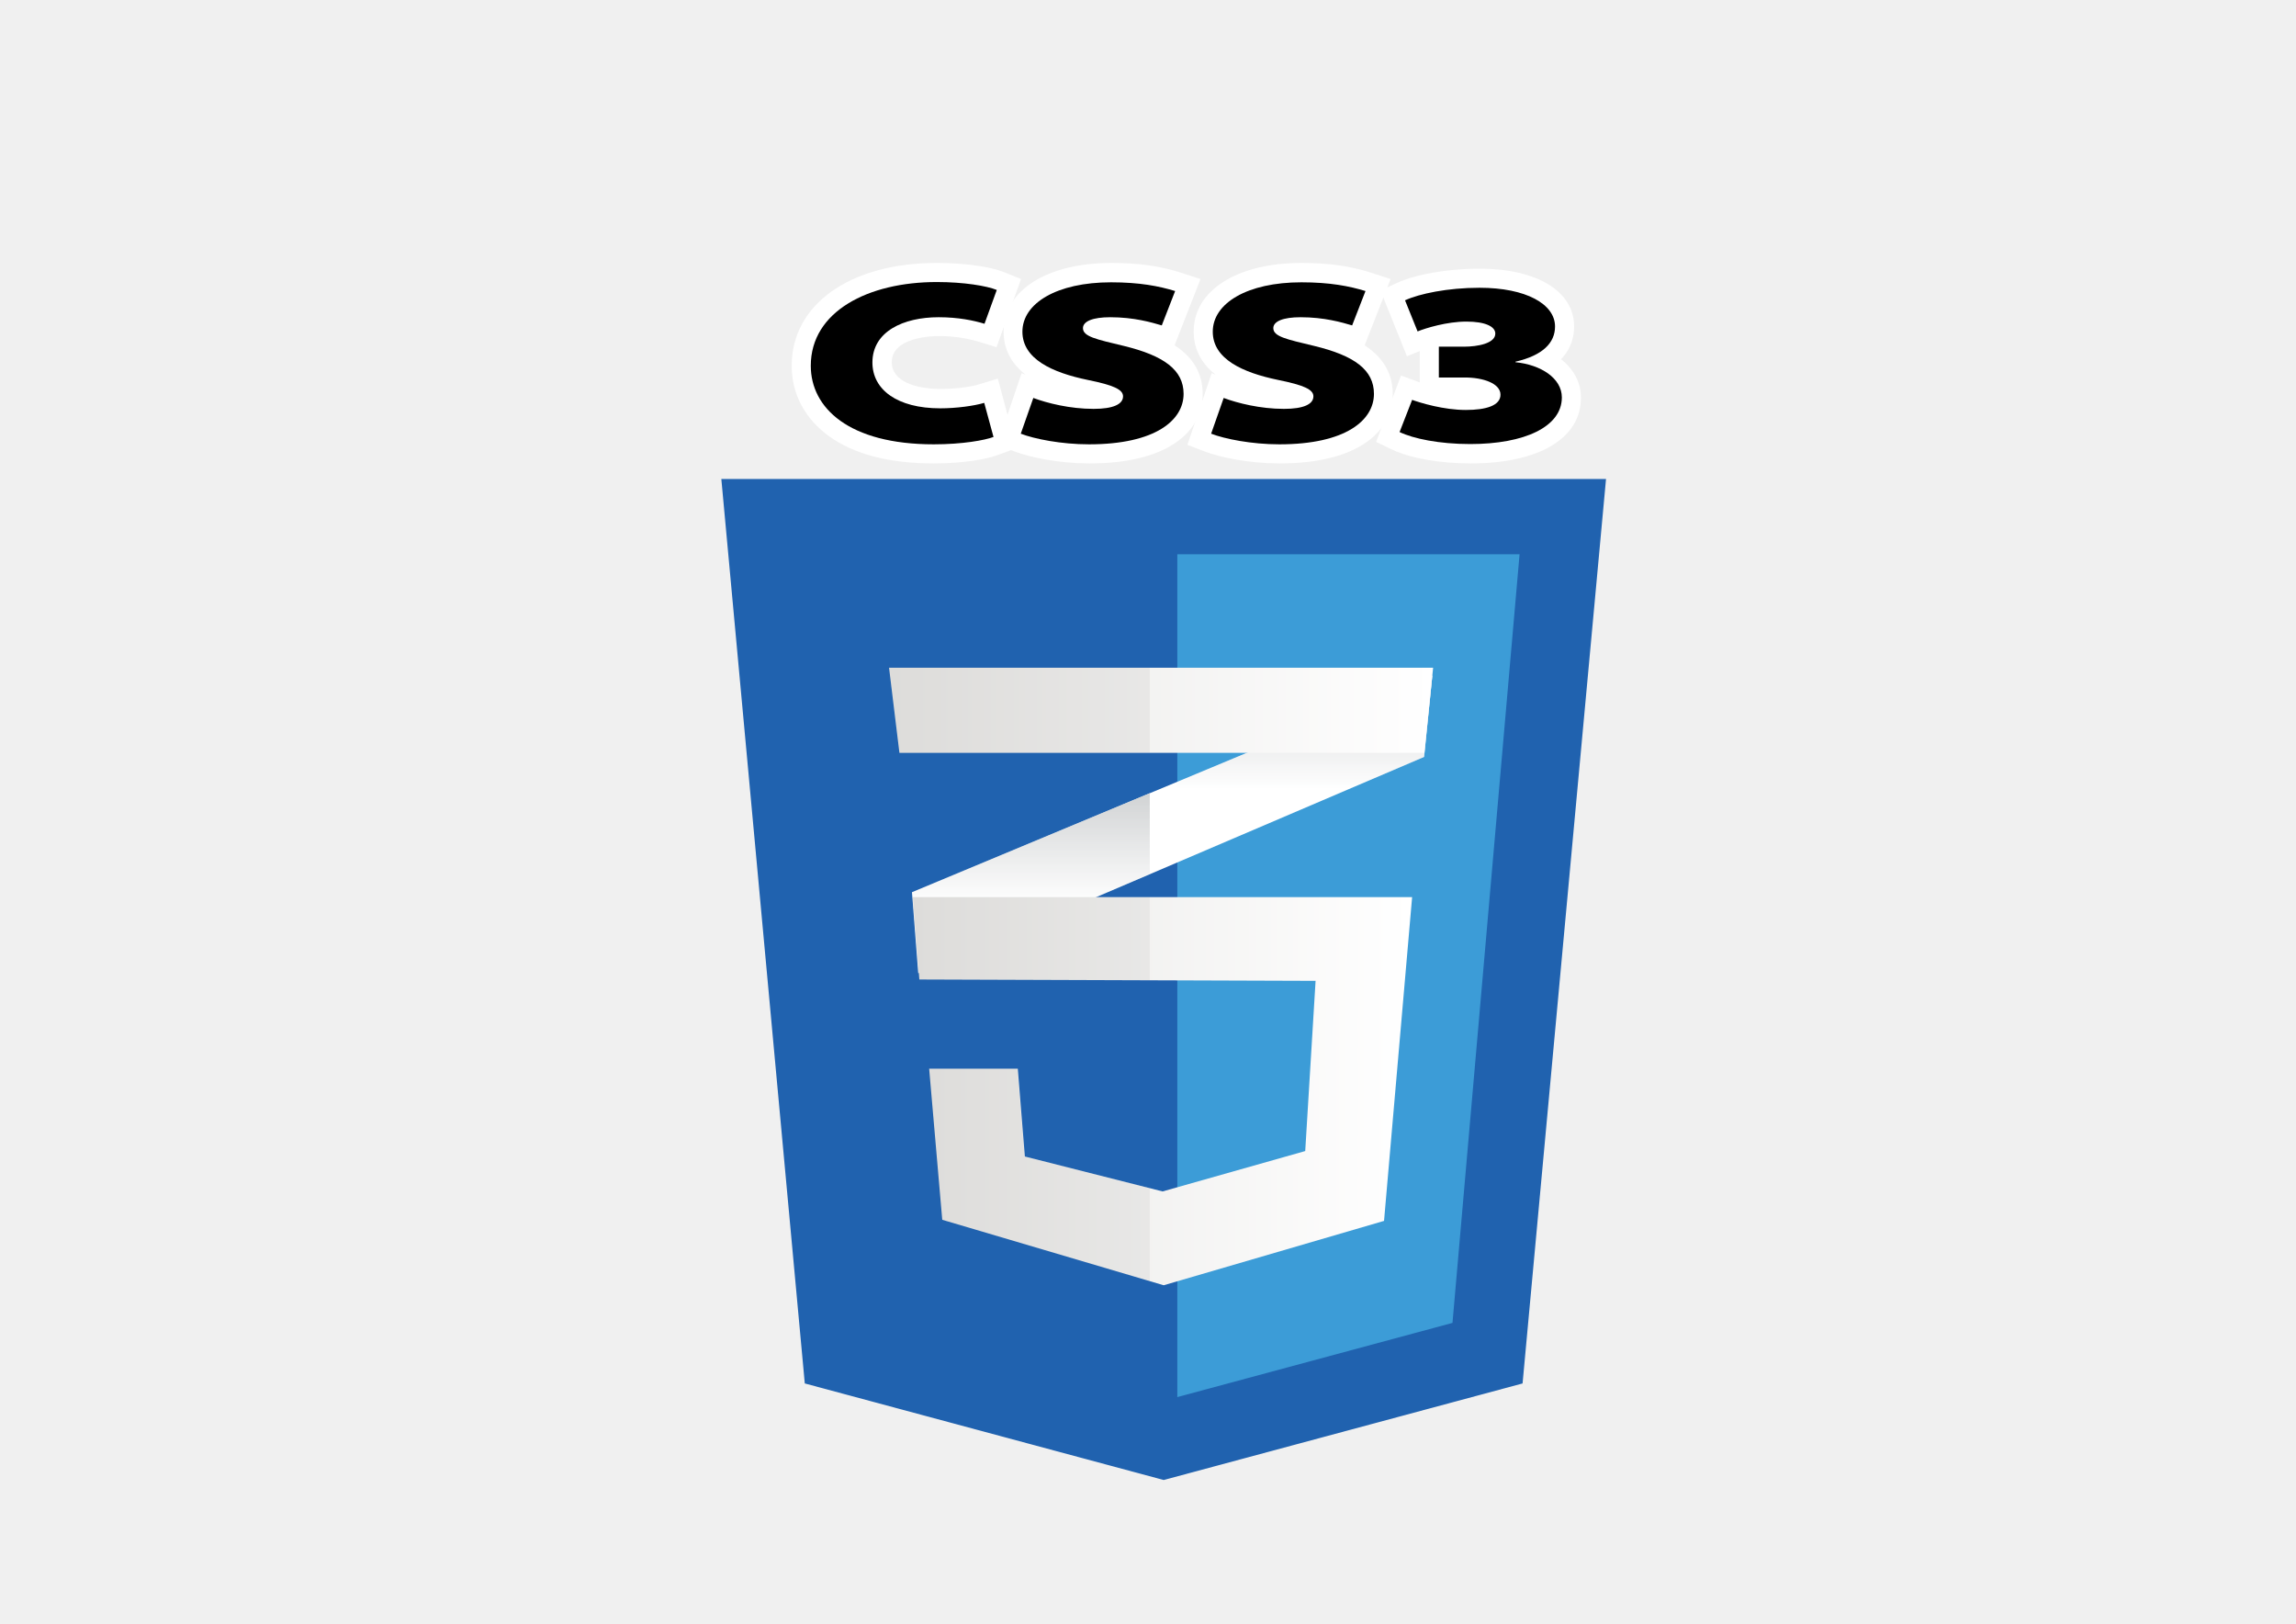
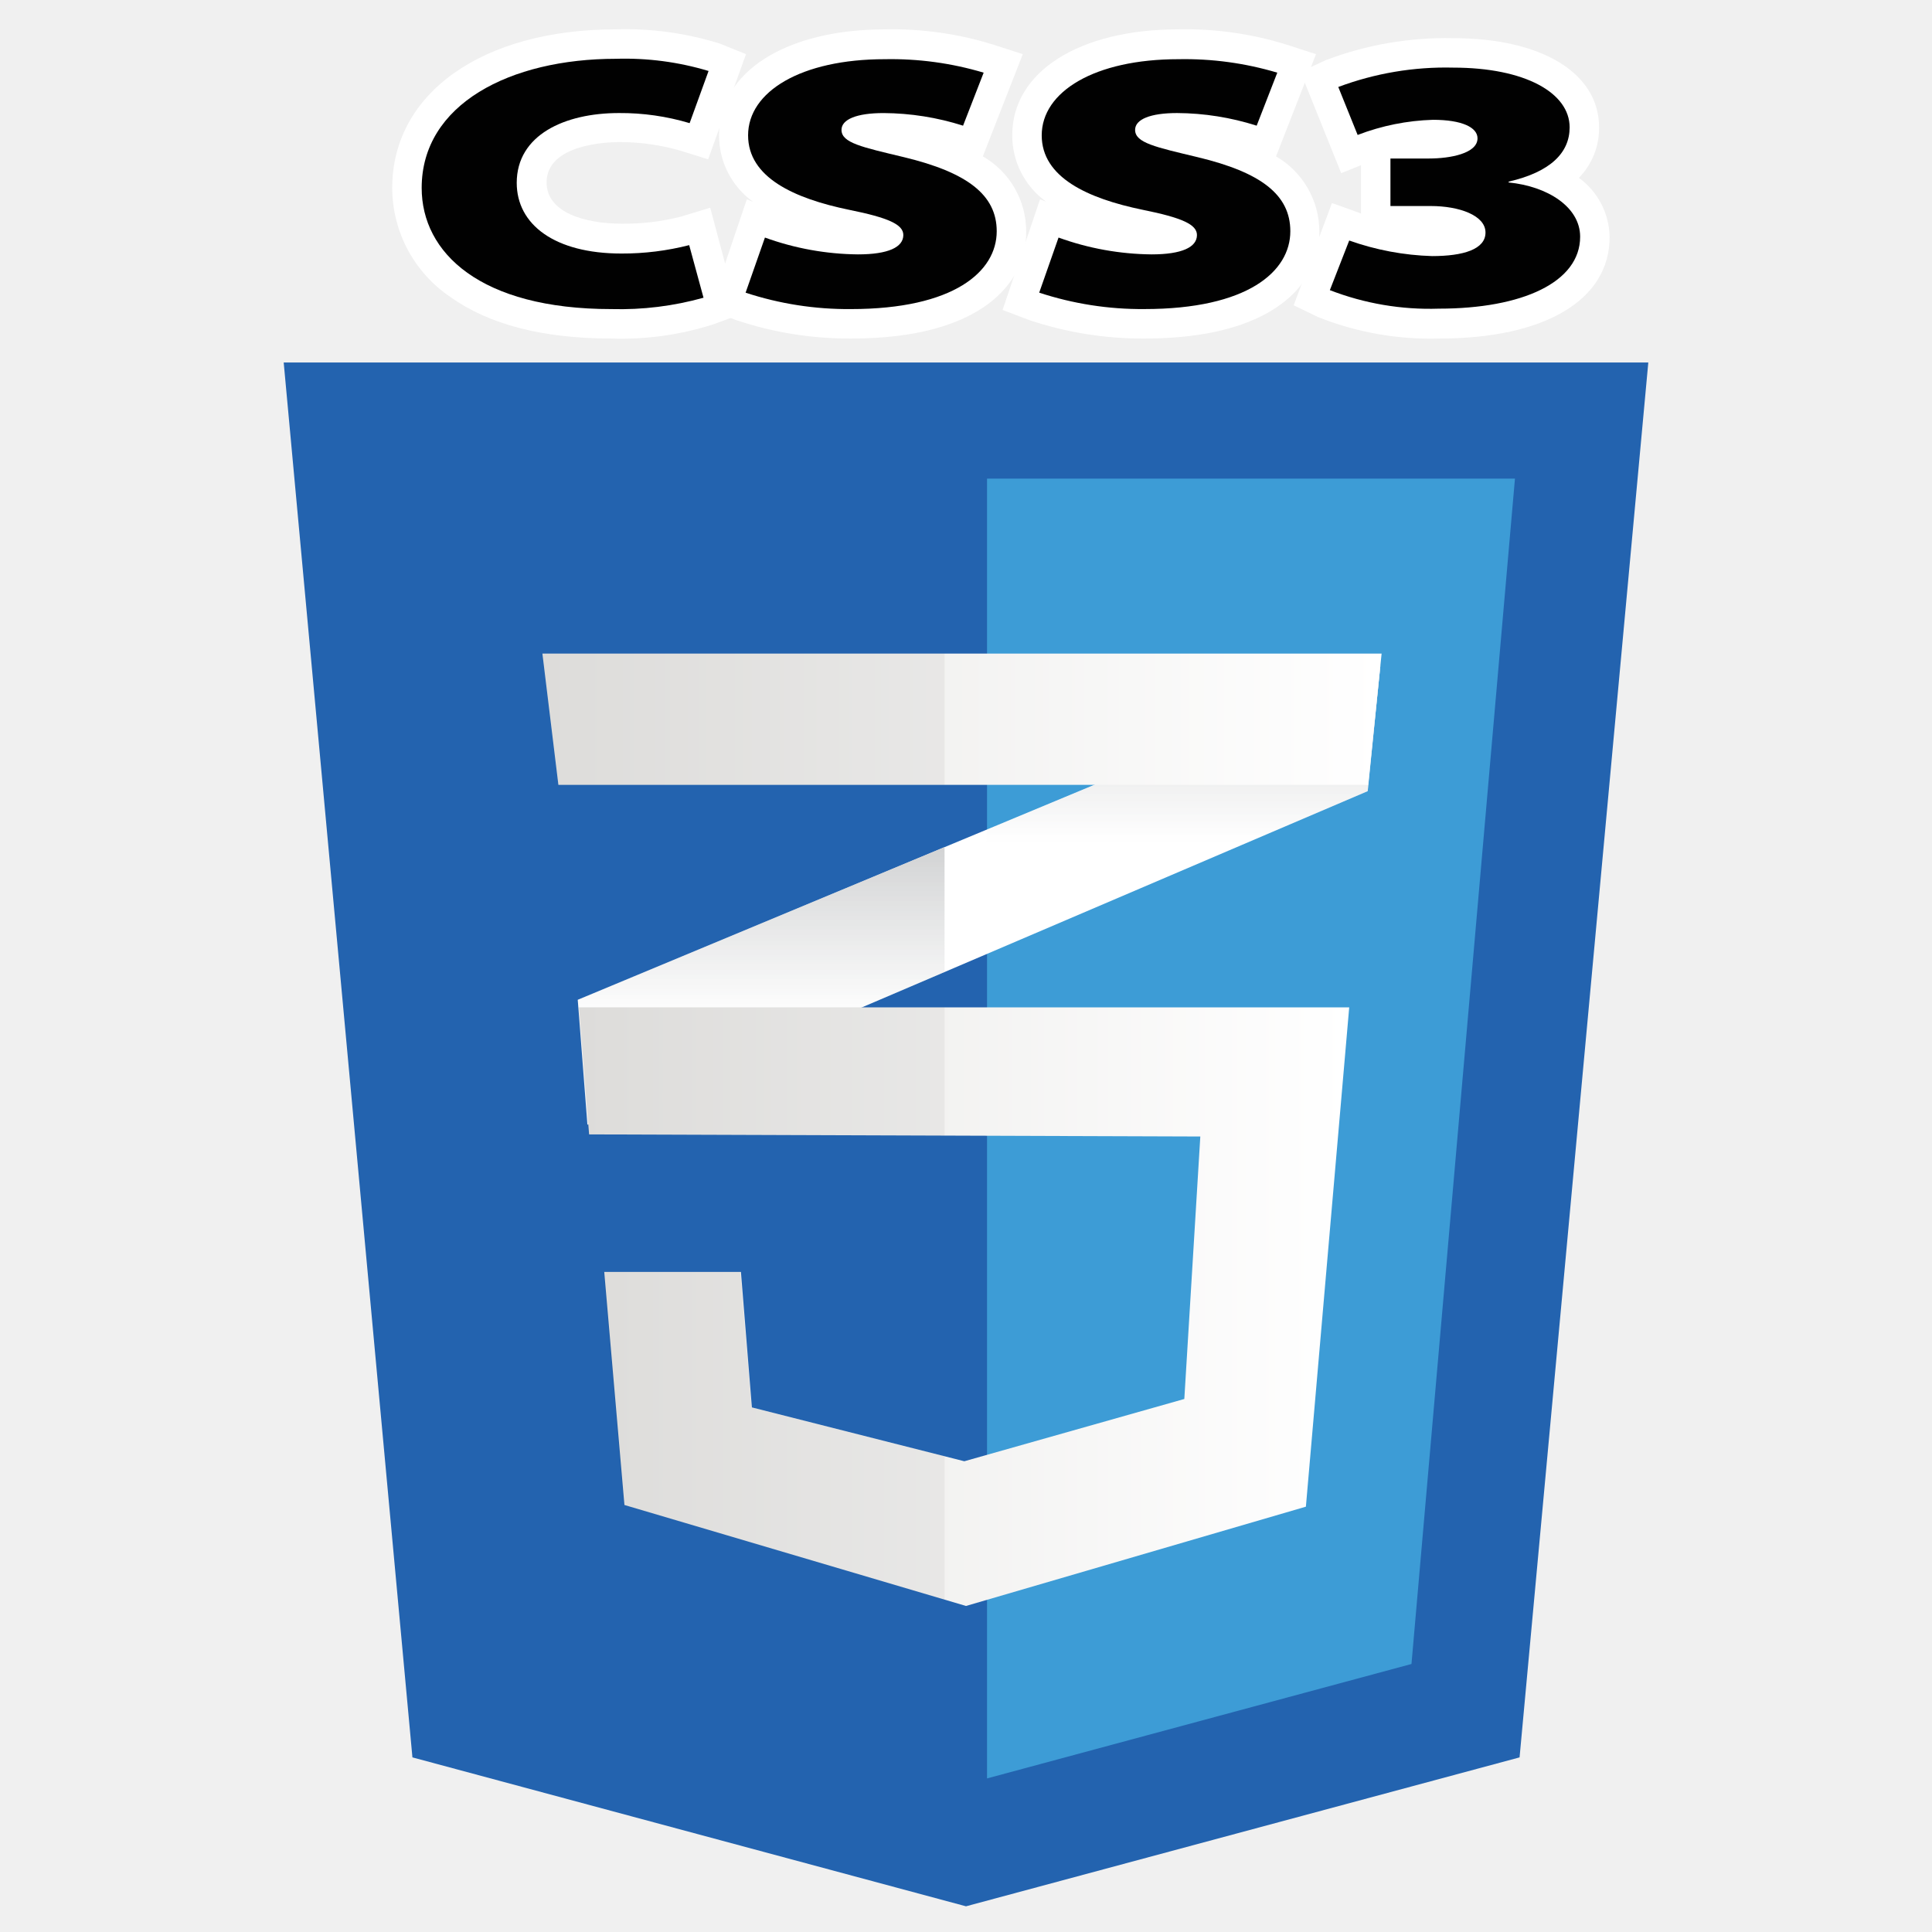
- <svg xmlns="http://www.w3.org/2000/svg" version="1.1" id="Layer_1" x="0px" y="0px" viewBox="0 0 841.9 595.3" style="enable-background:new 0 0 841.9 595.3;" xml:space="preserve">
-   <style type="text/css">
- 	.st0{display:none;}
- 	.st1{display:inline;}
- 	.st2{fill:#FFFFFF;}
- 	.st3{fill:#2062AF;}
- 	.st4{fill:#3C9CD7;}
- 	.st5{fill:url(#SVGID_1_);}
- 	.st6{fill:url(#SVGID_2_);}
- 	.st7{fill:url(#SVGID_3_);}
- 	.st8{opacity:5.000000e-02;}
- 	.st9{fill:url(#SVGID_4_);}
- 	.st10{opacity:5.000000e-02;enable-background:new    ;}
- </style>
-   <g>
-     <g class="st0">
-       <g class="st1">
-         <g class="st0">
-           <g class="st1">
-             <g>
-               <polygon class="st2" points="270,528.3 234.9,148.6 618.5,148.6 583.4,528.3 426.7,570.6       " />
-             </g>
-             <g>
-               <polygon class="st2" points="404.7,535.3 404.7,176.2 586.7,176.2 557.9,506.2 427,541.5       " />
-             </g>
-             <g>
-               <g>
-                 <rect x="305.2" y="56.1" class="st2" width="95.8" height="106.7" />
-               </g>
-               <g>
-                 <polygon class="st2" points="379.1,162.8 379.1,115.6 385.3,115.6 379.1,109.4 379.1,56.1 474.9,56.1 474.9,162.8        " />
-               </g>
-               <g>
-                 <polygon class="st2" points="452.4,162.8 452.4,115.6 458.6,115.6 452.4,109.4 452.4,56.1 548.2,56.1 548.2,162.8        " />
-               </g>
-             </g>
-             <g>
-               <g>
-                 <polygon class="st2" points="305.8,309.8 556.6,205.3 547.5,296.1 312.9,396.4        " />
-               </g>
-               <g>
-                 <polygon class="st2" points="305.8,309.8 448.6,250.3 448.6,338.3 312.9,396.4        " />
-               </g>
-               <g>
-                 <polygon class="st2" points="404.6,268.6 556.6,205.3 547.5,296.1 404.6,357.2        " />
-               </g>
-               <g>
-                 <path class="st2" d="M320.1,467.9l-7.1-81.8h-1l-6.8-84.2h241.9l-14.4,166.5l-106.2,30.9L320.1,467.9z M426,408.8l26.9-7.6         l0.9-14.7l-53.9-0.1l1.3,16.1L426,408.8z" />
-               </g>
-               <g>
-                 <g>
-                   <polygon class="st2" points="312,386.1 305.3,301.9 448.6,301.9 448.6,386.5         " />
-                 </g>
-                 <g>
-                   <polygon class="st2" points="320,467.9 311.1,364.8 397.9,364.8 401,402.5 425.9,408.8 448.6,402.4 448.6,505.9         " />
-                 </g>
-               </g>
-               <g>
-                 <polygon class="st2" points="306,303 295.4,217.8 555.4,217.8 546.7,303        " />
-               </g>
-               <g>
-                 <polygon class="st2" points="306,303 295.4,217.8 448.6,217.8 448.6,303        " />
-               </g>
-             </g>
-           </g>
-         </g>
-         <g>
-           <g>
-             <g>
-               <polygon class="st2" points="285.8,515 253.5,165.6 599.9,165.6 567.6,515 426.7,553       " />
-             </g>
-             <g>
-               <polygon class="st2" points="421.7,193.2 568.1,193.2 542,492.8 421.7,525.3       " />
-             </g>
-             <g>
-               <g>
-                 <polygon class="st2" points="322.2,145.8 322.2,73.1 384,73.1 384,105.3 354.4,105.3 354.4,115.6 384,115.6 384,145.8                 " />
-               </g>
-               <g>
-                 <path class="st2" d="M396.1,145.8v-30.2h13.4c-1.3-1.2-2.4-2.3-3.5-3.4l-0.1-0.1c-1-1-2.1-2-3.1-3.1         c-1.2-1.1-2.4-2.3-3.7-3.6l-2.9-2.9V73.1H458v32.2h-13.4l13.4,13.2v27.3H396.1z" />
-               </g>
-               <g>
-                 <path class="st2" d="M469.4,145.8v-30.2h13.5c-1.3-1.2-2.4-2.3-3.5-3.4l-0.1-0.1c-1-1-2.1-2-3.1-3.1         c-1.2-1.1-2.4-2.3-3.7-3.6l-2.9-2.9V73.1h61.8v32.2H518l13.4,13.2v27.3H469.4z" />
-               </g>
-             </g>
-             <g>
-               <g>
-                 <polygon class="st2" points="323.9,320.7 536.8,232 531.6,284.4 327.8,371.5        " />
-               </g>
-               <g>
-                 <polygon class="st2" points="323.9,320.7 431.6,275.8 431.6,327.1 327.8,371.5        " />
-               </g>
-               <g>
-                 <polygon class="st2" points="421.6,280 536.8,232 531.6,284.4 421.6,331.3        " />
-               </g>
-               <g>
-                 <polygon class="st2" points="336.1,454.9 329.8,381.8 382.4,381.8 385.2,416.1 426.2,426.4 469,414.3 471.8,369.6          327.9,369.1 323.9,318.9 528.7,318.9 516.9,455.3 426.7,481.6        " />
-               </g>
-               <g>
-                 <g>
-                   <polygon class="st2" points="327.7,369.1 323.7,318.9 431.6,318.9 431.6,369.4         " />
-                 </g>
-                 <g>
-                   <polygon class="st2" points="335.9,454.9 329.6,381.8 382.2,381.8 385.1,416.1 431.6,427.8 431.6,483.1         " />
-                 </g>
-               </g>
-               <g>
-                 <polygon class="st2" points="320.9,286 314.7,234.8 536.6,234.8 531.3,286        " />
-               </g>
-               <g>
-                 <polygon class="st2" points="320.9,286 314.7,234.8 431.6,234.8 431.6,286        " />
-               </g>
-             </g>
-           </g>
-         </g>
-       </g>
-     </g>
-     <g>
-       <g>
-         <g class="st0">
-           <g class="st1">
-             <g>
-               <polygon class="st2" points="279.3,520.5 245.9,158.6 607.5,158.6 574.1,520.5 426.7,560.2       " />
-             </g>
-             <g>
-               <polygon class="st2" points="414.7,527.7 414.7,186.2 575.8,186.2 548.5,498.4 427,531.1       " />
-             </g>
-             <g>
-               <g>
-                 <rect x="315.2" y="66.1" class="st2" width="75.8" height="86.7" />
-               </g>
-               <g>
-                 <path class="st2" d="M389.1,152.8v-27.2h20.6l-8.8-8.6c-2.5-2.4-5.1-5-8.3-8.2l-3.5-3.5V66.1h75.8v86.7L389.1,152.8         L389.1,152.8z" />
-               </g>
-               <g>
-                 <path class="st2" d="M462.4,152.8v-27.2H483l-8.8-8.6c-2.6-2.6-5.1-5-8.3-8.2l-3.5-3.5V66.1h75.8v86.7L462.4,152.8         L462.4,152.8z" />
-               </g>
-             </g>
-             <g>
-               <g>
-                 <polygon class="st2" points="316.4,316.2 545,221 538.1,289.2 321.7,381.7        " />
-               </g>
-               <g>
-                 <polygon class="st2" points="316.4,316.2 438.6,265.3 438.6,331.7 321.7,381.7        " />
-               </g>
-               <g>
-                 <polygon class="st2" points="414.6,275.3 545,221 538.1,289.2 414.6,342        " />
-               </g>
-               <g>
-                 <path class="st2" d="M329.5,460.2l-7.3-84.1h-0.9l-5.2-64.2h220.2l-12.9,148.8l-96.8,28.2L329.5,460.2z M391.8,410.5         l34.3,8.7l36.3-10.2l2-32.4l-75.4-0.2L391.8,410.5z" />
-               </g>
-               <g>
-                 <g>
-                   <polygon class="st2" points="321.2,376.1 316.1,311.9 438.6,311.9 438.6,376.5         " />
-                 </g>
-                 <g>
-                   <polygon class="st2" points="329.4,460.2 322,374.8 388.7,374.8 391.6,410.5 426,419.1 438.6,415.6 438.6,492.5         " />
-                 </g>
-               </g>
-               <g>
-                 <polygon class="st2" points="314.8,293 306.7,227.8 544.3,227.8 537.7,293        " />
-               </g>
-               <g>
-                 <polygon class="st2" points="314.8,293 306.7,227.8 438.6,227.8 438.6,293        " />
-               </g>
-             </g>
-           </g>
-         </g>
-         <g>
-           <g>
-             <g>
-               <polygon class="st3" points="295.1,507.2 264.5,175.6 588.9,175.6 558.3,507.2 426.7,542.6       " />
-             </g>
-             <g>
-               <polygon class="st4" points="431.7,203.2 557.2,203.2 532.6,485 431.7,512.2       " />
-             </g>
-             <g>
-               <g>
-                 <polygon class="st2" points="334.4,327.1 525.2,247.7 522.2,277.5 336.7,356.8        " />
-               </g>
-               <g>
-                 <linearGradient id="SVGID_1_" gradientUnits="userSpaceOnUse" x1="378" y1="47.2" x2="378" y2="113.2" gradientTransform="matrix(1 0 0 -1 0 404)">
-                   <stop offset="0.387" style="stop-color:#D1D3D4;stop-opacity:0" />
-                   <stop offset="1" style="stop-color:#D1D3D4" />
-                 </linearGradient>
-                 <polygon class="st5" points="334.4,327.1 421.6,290.8 421.6,320.5 336.7,356.8        " />
-               </g>
-               <g>
-                 <linearGradient id="SVGID_2_" gradientUnits="userSpaceOnUse" x1="478.4" y1="87.8" x2="478.4" y2="156.375" gradientTransform="matrix(1 0 0 -1 0 404)">
-                   <stop offset="0.387" style="stop-color:#D1D3D4;stop-opacity:0" />
-                   <stop offset="1" style="stop-color:#D1D3D4" />
-                 </linearGradient>
-                 <polygon class="st6" points="431.6,286.7 525.2,247.7 522.2,277.5 431.6,316.2        " />
-               </g>
-               <g>
-                 <linearGradient id="SVGID_3_" gradientUnits="userSpaceOnUse" x1="334.7" y1="3.95" x2="517.8" y2="3.95" gradientTransform="matrix(1 0 0 -1 0 404)">
-                   <stop offset="0" style="stop-color:#E8E7E5" />
-                   <stop offset="1" style="stop-color:#FFFFFF" />
-                 </linearGradient>
-                 <polygon class="st7" points="345.5,447.2 340.7,391.8 373.2,391.8 375.8,424 426.3,436.8 478.6,422 482.4,359.6 337.1,359.1          334.7,328.9 517.8,328.9 507.5,447.6 426.7,471.2        " />
-               </g>
-               <g class="st8">
-                 <g>
-                   <polygon points="336.9,359.1 334.5,328.9 421.6,328.9 421.6,359.4         " />
-                 </g>
-                 <g>
-                   <polygon points="345.3,447.2 340.5,391.8 373,391.8 375.7,424 421.6,435.6 421.6,469.7         " />
-                 </g>
-               </g>
-               <g>
-                 <linearGradient id="SVGID_4_" gradientUnits="userSpaceOnUse" x1="326" y1="143.6" x2="525.5" y2="143.6" gradientTransform="matrix(1 0 0 -1 0 404)">
-                   <stop offset="0" style="stop-color:#E8E7E5" />
-                   <stop offset="1" style="stop-color:#FFFFFF" />
-                 </linearGradient>
-                 <polygon class="st9" points="329.8,276 326,244.8 525.5,244.8 522.3,276        " />
-               </g>
-               <g class="st10">
-                 <polygon points="329.8,276 326,244.8 421.6,244.8 421.6,276        " />
-               </g>
-             </g>
-           </g>
-         </g>
-       </g>
-     </g>
+ <svg xmlns="http://www.w3.org/2000/svg" xmlns:xlink="http://www.w3.org/1999/xlink" id="Layer_1" data-name="Layer 1" viewBox="0 0 100 100">
+   <defs>
+     <style>.cls-1{fill:#2363af;}.cls-2{fill:#3d9cd6;}.cls-3{fill:#fff;}.cls-4{fill:url(#linear-gradient);}.cls-5{fill:url(#linear-gradient-2);}.cls-6{fill:url(#linear-gradient-3);}.cls-10,.cls-7{opacity:0.05;}.cls-8{fill:#010101;}.cls-9{fill:url(#linear-gradient-4);}.cls-10{isolation:isolate;}</style>
+     <linearGradient id="linear-gradient" x1="39.397" y1="-245.785" x2="39.397" y2="-260.155" gradientTransform="translate(0 304)" gradientUnits="userSpaceOnUse">
+       <stop offset="0.387" stop-color="#d2d3d4" stop-opacity="0" />
+       <stop offset="1" stop-color="#d2d3d4" />
+     </linearGradient>
+     <linearGradient id="linear-gradient-2" x1="61.257" y1="-254.624" x2="61.257" y2="-269.555" xlink:href="#linear-gradient" />
+     <linearGradient id="linear-gradient-3" x1="29.969" y1="-236.368" x2="69.835" y2="-236.368" gradientTransform="translate(0 304)" gradientUnits="userSpaceOnUse">
+       <stop offset="0" stop-color="#e8e7e5" />
+       <stop offset="1" stop-color="#fff" />
+     </linearGradient>
+     <linearGradient id="linear-gradient-4" x1="28.075" y1="-266.774" x2="71.512" y2="-266.774" xlink:href="#linear-gradient-3" />
+   </defs>
+   <polygon class="cls-1" points="21.347 90.962 14.684 18.763 85.316 18.763 78.653 90.962 50 98.67 21.347 90.962" />
+   <polygon class="cls-2" points="51.089 24.772 78.414 24.772 73.058 86.128 51.089 92.051 51.089 24.772" />
+   <polygon class="cls-3" points="29.904 51.749 71.446 34.461 70.793 40.949 30.404 58.215 29.904 51.749" />
+   <polygon class="cls-4" points="29.904 51.749 48.89 43.845 48.89 50.312 30.404 58.215 29.904 51.749" />
+   <polygon class="cls-5" points="51.067 42.953 71.446 34.461 70.793 40.949 51.067 49.376 51.067 42.953" />
+   <polygon class="cls-6" points="32.32 77.898 31.275 65.836 38.351 65.836 38.918 72.847 49.913 75.634 61.3 72.411 62.128 58.825 30.491 58.716 29.969 52.141 69.835 52.141 67.593 77.985 50 83.124 32.32 77.898" />
+   <g class="cls-7">
+     <polygon class="cls-8" points="30.448 58.716 29.925 52.141 48.89 52.141 48.89 58.781 30.448 58.716" />
+     <polygon class="cls-8" points="32.277 77.898 31.232 65.836 38.308 65.836 38.896 72.847 48.89 75.372 48.89 82.797 32.277 77.898" />
  </g>
-   <g>
-     <g>
-       <path class="st2" d="M342.4,169.9c-16.2,0-29.1-3.3-38.3-9.9c-8.9-6.4-13.8-15.5-13.8-25.9c0-22.5,21.4-37.7,53.2-37.7    c10,0,19.5,1.3,24.7,3.4l6.2,2.5l-9,25l-6.4-2c-3.1-0.9-8.1-2.1-14.7-2.1c-2.9,0-17.3,0.5-17.3,9.6c0,7.2,9.2,9.8,17.9,9.8    c5.6,0,11.3-0.8,14.1-1.7l6.9-2.1l6.8,25.5l-6,2.2C362.5,168.3,353.4,169.9,342.4,169.9z" />
-       <path class="st2" d="M399.5,169.9c-11.1,0-21.8-2.2-27.5-4.4l-6.3-2.4l8.9-26.3l1.5,0.6c-5.4-4.2-8.1-9.5-8.1-15.9    c0-15,15.9-25.1,39.5-25.1c9.9,0,17.8,1.1,25.6,3.6l7.1,2.3l-9.5,24.3c5.7,3.7,10.3,9.2,10.3,17.9    C441.2,156.7,430.2,169.9,399.5,169.9z" />
-       <path class="st2" d="M469.2,169.9c-11.1,0-21.8-2.2-27.5-4.4l-6.3-2.4l8.9-26.3l1.5,0.6c-5.4-4.2-8.1-9.5-8.1-15.9    c0-15,15.9-25.1,39.5-25.1c9.9,0,17.8,1.1,25.6,3.6l7.1,2.3l-9.5,24.3c5.6,3.7,10.3,9.2,10.3,17.9    C510.9,156.7,499.9,169.9,469.2,169.9z" />
-       <path class="st2" d="M539.3,169.9c-11.4,0-22.2-1.9-28.9-5.1l-5.8-2.8l9.1-24.3c0,0,6.8,2.4,6.9,2.5v-11.5l-4.7,1.9l-9.7-24.1    l6.1-2.8c7-3.2,18.8-5.2,30.2-5.2c21.1,0,34.7,8.3,34.7,21.2c0,3.2-0.8,7.9-4.8,12c4.6,3.6,7.3,8.5,7.3,14    C579.8,160.7,564.3,169.9,539.3,169.9z" />
-     </g>
-     <g>
-       <g>
-         <path d="M364.3,160.2c-3.2,1.2-11.4,2.7-21.9,2.7c-31.2,0-45.1-13.4-45.1-28.8c0-19.9,21-30.7,46.2-30.7c9.9,0,18.3,1.4,22,2.9     l-4.5,12.4c-3.9-1.2-9.6-2.4-16.8-2.4c-12.9,0-24.3,5.2-24.3,16.6c0,9.9,9,16.8,24.9,16.8c5.9,0,12.4-0.9,16.1-2L364.3,160.2z" />
-         <path d="M378.9,145.9c5.1,1.9,13.4,4,22.1,4c7.2,0,10.8-1.7,10.8-4.6c0-2.5-3.5-4.1-12.9-6c-13.1-2.7-24-7.7-24-17.7     c0-10.4,12.6-18.1,32.5-18.1c10.5,0,17.6,1.4,23.5,3.2l-4.9,12.6c-3.7-1.1-10.2-3-18.9-3c-6.4,0-10,1.5-10,4     c0,3.1,4.9,4.1,14.9,6.5c14.9,3.6,22,8.9,22,17.6c0,9.6-10.2,18.5-34.7,18.5c-10.2,0-20.1-2-25-3.9L378.9,145.9z" />
-         <path d="M448.7,145.9c5.1,1.9,13.4,4,22.1,4c7.2,0,10.8-1.7,10.8-4.6c0-2.5-3.5-4.1-12.9-6c-13.1-2.7-24-7.7-24-17.7     c0-10.4,12.6-18.1,32.5-18.1c10.5,0,17.6,1.4,23.5,3.2l-4.9,12.6c-3.7-1.1-10.2-3-18.9-3c-6.4,0-10,1.5-10,4     c0,3.1,4.9,4.1,14.9,6.5c15,3.6,22,8.9,22,17.6c0,9.6-10.2,18.5-34.7,18.5c-10.2,0-20.1-2-25-3.9L448.7,145.9z" />
-         <path d="M517.8,146.6c3.1,1.1,11.5,3.7,19.7,3.7c7.4,0,12.7-1.6,12.7-5.6c0-4.1-6.3-6.3-13-6.3h-9.6v-11.3h9.2     c5,0,11.5-1.2,11.5-4.8c0-2.6-3.7-4.4-10.6-4.4c-7.2,0-14.9,2.4-17.9,3.6l-4.6-11.4c5.2-2.4,15.6-4.6,27.3-4.6     c17.1,0,27.7,6,27.7,14.2c0,6-4.5,10.6-14.5,12.9v0.2c9.2,0.9,17,5.8,17,12.9c0,10.8-13.7,17.1-33.6,17.1     c-11.4,0-20.9-2-25.9-4.4L517.8,146.6z" />
-       </g>
-     </g>
+   <polygon class="cls-9" points="28.902 40.623 28.075 33.83 71.512 33.83 70.815 40.623 28.902 40.623" />
+   <g class="cls-10">
+     <polygon class="cls-8" points="28.902 40.623 28.075 33.83 48.89 33.83 48.89 40.623 28.902 40.623" />
  </g>
+   <path class="cls-3" d="M31.645,17.522c-3.527,0-6.336-.719-8.339-2.155A6.816,6.816,0,0,1,20.302,9.727c0-4.899,4.659-8.208,11.583-8.208a16.315,16.315,0,0,1,5.378.74l1.35.544-1.96,5.443L35.26,7.811a11.277,11.277,0,0,0-3.201-.457c-.631,0-3.767.109-3.767,2.09,0,1.568,2.003,2.134,3.897,2.134a11.732,11.732,0,0,0,3.07-.37l1.502-.457,1.48,5.552-1.306.479A15.523,15.523,0,0,1,31.645,17.522Z" />
+   <path class="cls-3" d="M44.078,17.522a18.399,18.399,0,0,1-5.988-.958l-1.372-.522,1.938-5.726.327.131a4.213,4.213,0,0,1-1.764-3.462c0-3.266,3.462-5.465,8.6-5.465a17.593,17.593,0,0,1,5.574.784l1.546.501L50.871,8.094a4.457,4.457,0,0,1,2.243,3.897C53.157,14.648,50.762,17.522,44.078,17.522Z" />
+   <path class="cls-3" d="M59.254,17.522a18.399,18.399,0,0,1-5.988-.958l-1.372-.522,1.938-5.726.327.131A4.213,4.213,0,0,1,52.395,6.984c0-3.266,3.462-5.465,8.6-5.465a17.593,17.593,0,0,1,5.574.784l1.546.501L66.047,8.094a4.501,4.501,0,0,1,2.243,3.897C68.333,14.648,65.938,17.522,59.254,17.522Z" />
+   <path class="cls-3" d="M74.516,17.522a15.746,15.746,0,0,1-6.292-1.11l-1.263-.61,1.981-5.291s1.48.523,1.502.544V8.551l-1.023.414L67.31,3.718l1.328-.61a17.488,17.488,0,0,1,6.575-1.132c4.594,0,7.555,1.807,7.555,4.616a3.665,3.665,0,0,1-1.045,2.613,3.85,3.85,0,0,1,1.589,3.048C83.334,15.519,79.96,17.522,74.516,17.522Z" />
+   <path class="cls-8" d="M36.414,15.41a16.063,16.063,0,0,1-4.768.588c-6.793,0-9.82-2.918-9.82-6.271,0-4.333,4.572-6.684,10.059-6.684a15.029,15.029,0,0,1,4.79.631l-.98,2.7a12.465,12.465,0,0,0-3.658-.523c-2.809,0-5.291,1.132-5.291,3.614,0,2.156,1.96,3.658,5.421,3.658a13.948,13.948,0,0,0,3.505-.435Z" />
+   <path class="cls-8" d="M39.593,12.296a14.518,14.518,0,0,0,4.812.871c1.568,0,2.351-.37,2.351-1.002,0-.544-.762-.893-2.809-1.306-2.852-.588-5.226-1.677-5.226-3.854,0-2.264,2.743-3.941,7.076-3.941a16.767,16.767,0,0,1,5.117.697L49.848,6.505a13.798,13.798,0,0,0-4.115-.653c-1.393,0-2.177.327-2.177.871,0,.675,1.067.893,3.244,1.415,3.244.784,4.79,1.938,4.79,3.832,0,2.09-2.221,4.028-7.555,4.028a16.99,16.99,0,0,1-5.443-.849Z" />
+   <path class="cls-8" d="M54.79,12.296a14.518,14.518,0,0,0,4.812.871c1.568,0,2.352-.37,2.352-1.002,0-.544-.762-.893-2.809-1.306-2.852-.588-5.226-1.677-5.226-3.854,0-2.264,2.743-3.941,7.076-3.941a16.767,16.767,0,0,1,5.117.697L65.045,6.505A13.797,13.797,0,0,0,60.93,5.851c-1.393,0-2.177.327-2.177.871,0,.675,1.067.893,3.244,1.415,3.266.784,4.79,1.938,4.79,3.832,0,2.09-2.221,4.028-7.555,4.028a16.99,16.99,0,0,1-5.443-.849Z" />
+   <path class="cls-8" d="M69.835,12.449a14.039,14.039,0,0,0,4.289.806c1.611,0,2.765-.348,2.765-1.219,0-.893-1.372-1.372-2.83-1.372h-2.09v-2.46H73.972c1.089,0,2.504-.261,2.504-1.045,0-.566-.806-.958-2.308-.958a11.849,11.849,0,0,0-3.897.784L69.269,4.502A15.858,15.858,0,0,1,75.213,3.5c3.723,0,6.031,1.306,6.031,3.092,0,1.306-.98,2.308-3.157,2.809V9.444c2.003.196,3.701,1.263,3.701,2.809,0,2.351-2.983,3.723-7.316,3.723a14.303,14.303,0,0,1-5.639-.958Z" />
</svg>
